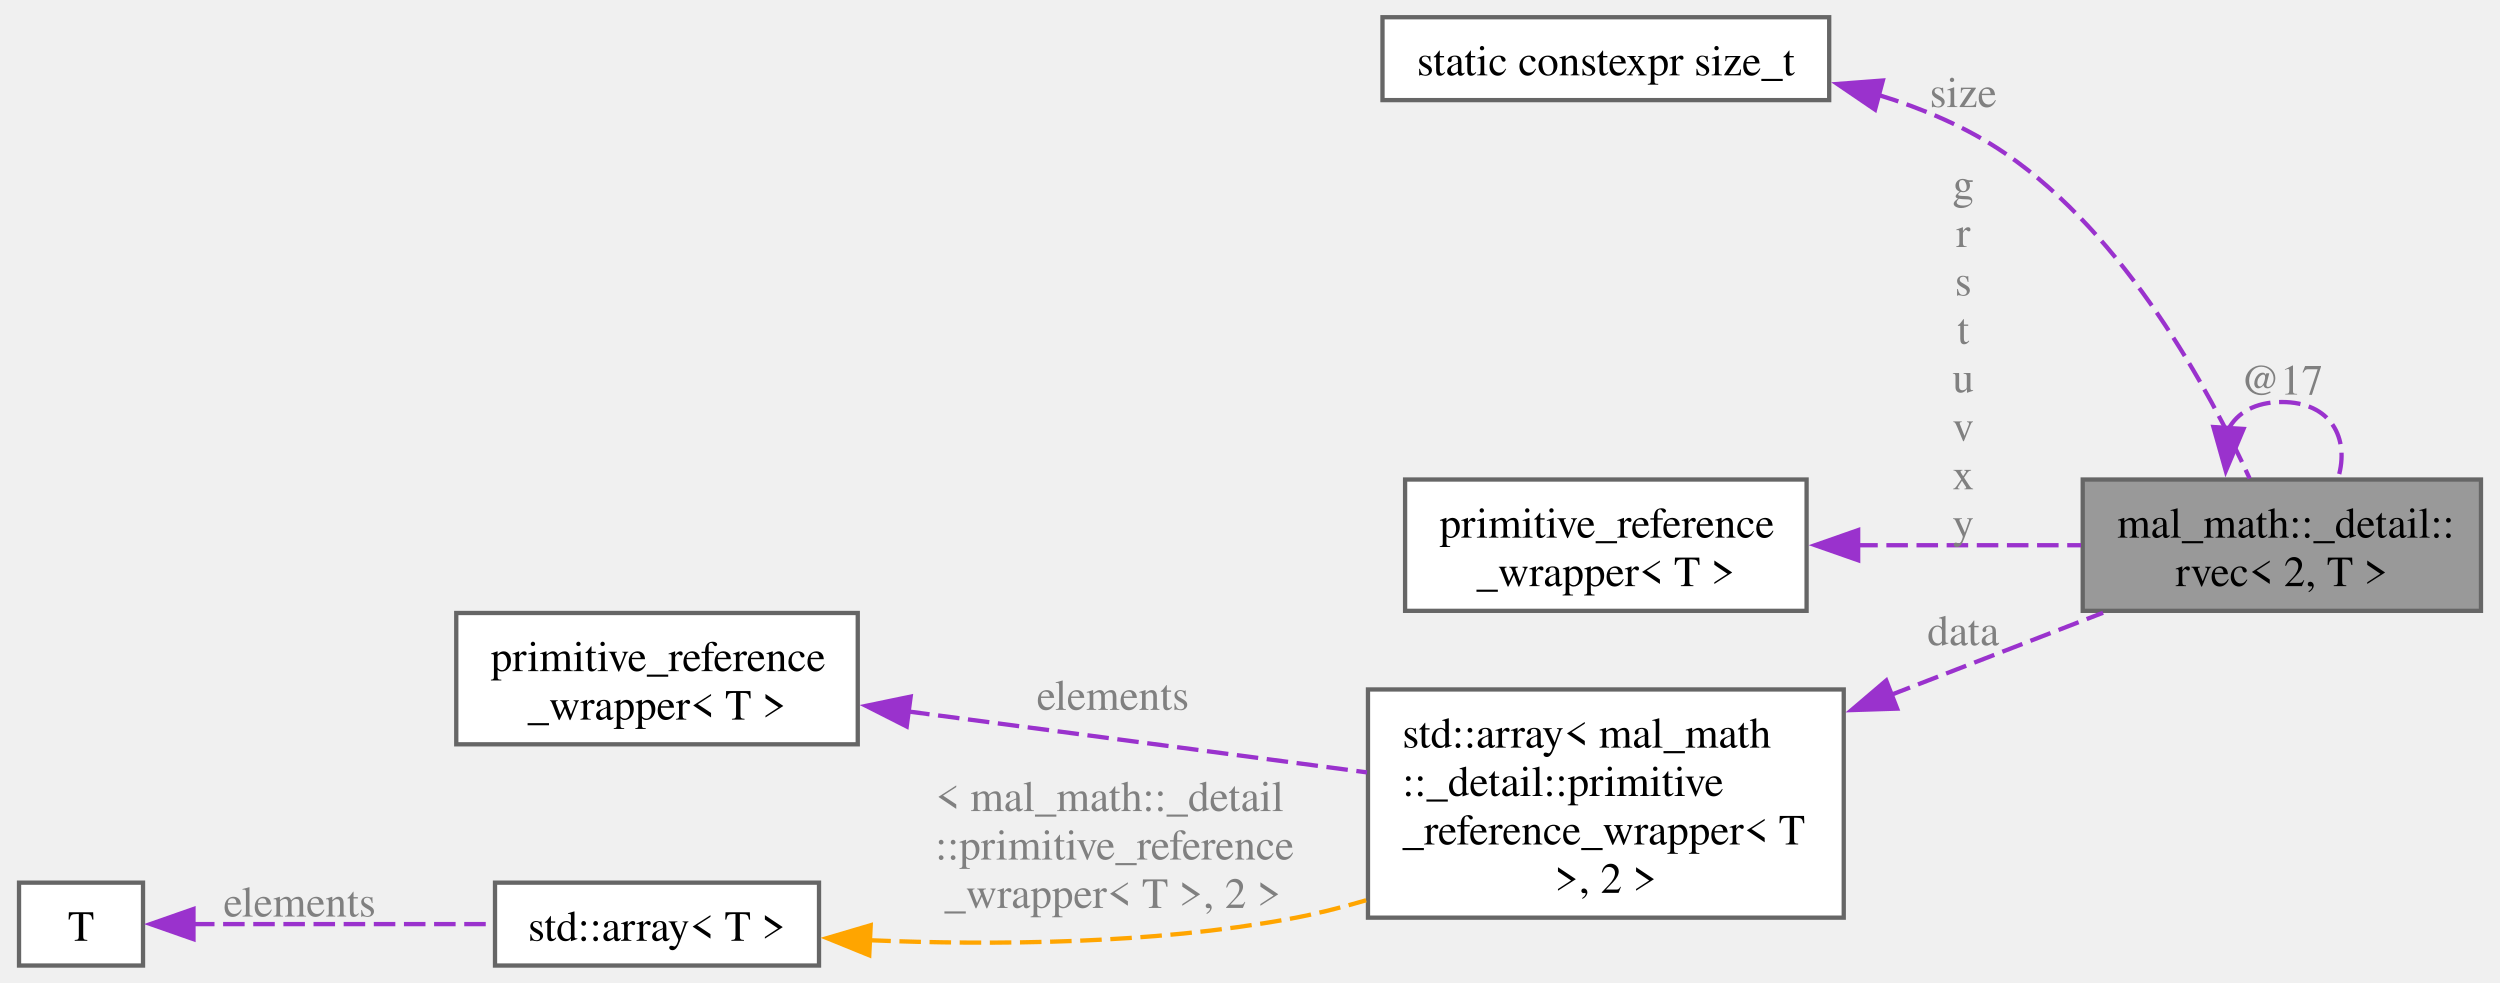
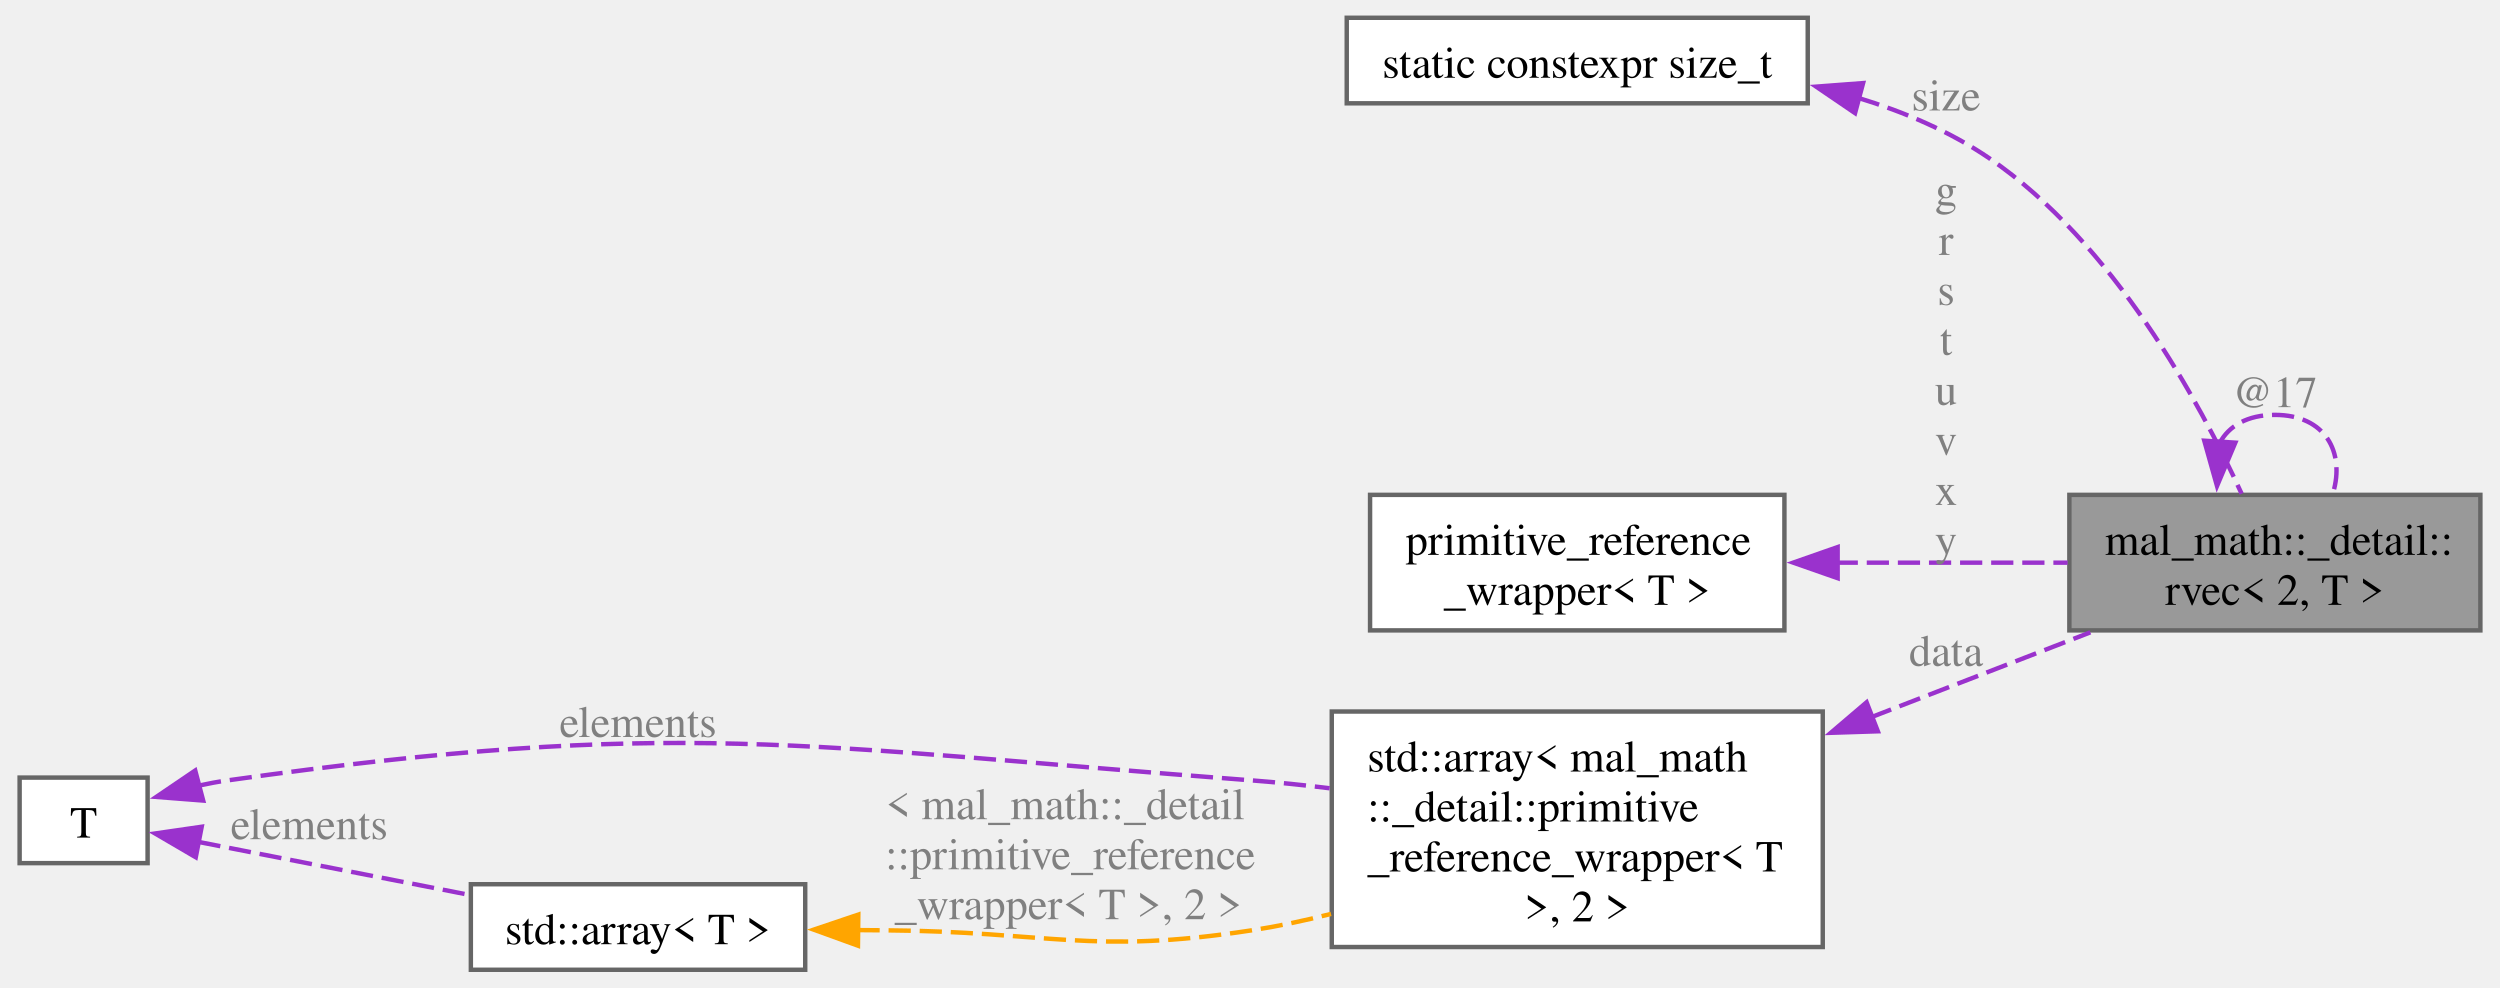
- <svg xmlns="http://www.w3.org/2000/svg" xmlns:xlink="http://www.w3.org/1999/xlink" width="580pt" height="228pt" viewBox="0.00 0.00 579.80 228.25">
-   <g id="graph0" class="graph" transform="scale(1 1) rotate(0) translate(4 224.25)">
+ <svg xmlns="http://www.w3.org/2000/svg" xmlns:xlink="http://www.w3.org/1999/xlink" width="562pt" height="222pt" viewBox="0.00 0.00 561.80 222.25">
+   <g id="graph0" class="graph" transform="scale(1 1) rotate(0) translate(4 218.25)">
    <g id="Node000001" class="node">
      <g id="a_Node000001">
        <a xlink:title="Specialization of rvec for 2D vectors.">
-           <polygon fill="#999999" stroke="#666666" points="571.8,-112.88 479.3,-112.88 479.3,-82.38 571.8,-82.38 571.8,-112.88" />
-           <text text-anchor="start" x="487.3" y="-99.38" font-family="Times,serif" font-size="10.00">mal_math::_detail::</text>
-           <text text-anchor="middle" x="525.55" y="-88.12" font-family="Times,serif" font-size="10.00">rvec&lt; 2, T &gt;</text>
+           <polygon fill="#999999" stroke="#666666" points="553.8,-106.88 461.3,-106.88 461.3,-76.38 553.8,-76.38 553.8,-106.88" />
+           <text text-anchor="start" x="469.3" y="-93.38" font-family="Times,serif" font-size="10.00">mal_math::_detail::</text>
+           <text text-anchor="middle" x="507.55" y="-82.12" font-family="Times,serif" font-size="10.00">rvec&lt; 2, T &gt;</text>
        </a>
      </g>
    </g>
    <g id="edge7_Node000001_Node000001" class="edge">
      <g id="a_edge7_Node000001_Node000001">
        <a xlink:title=" ">
-           <path fill="none" stroke="#9a32cd" stroke-dasharray="5,2" d="M513.14,-124.58C515.17,-128.35 519.31,-130.88 525.55,-130.88 536.97,-130.88 541.34,-122.43 538.66,-113.36" />
-           <polygon fill="#9a32cd" stroke="#9a32cd" points="516.65,-124.63 512.53,-114.87 509.66,-125.07 516.65,-124.63" />
+           <path fill="none" stroke="#9a32cd" stroke-dasharray="5,2" d="M495.14,-118.58C497.17,-122.35 501.31,-124.88 507.55,-124.88 518.97,-124.88 523.34,-116.43 520.66,-107.36" />
+           <polygon fill="#9a32cd" stroke="#9a32cd" points="498.65,-118.63 494.53,-108.87 491.66,-119.07 498.65,-118.63" />
        </a>
      </g>
-       <text text-anchor="middle" x="525.55" y="-132.62" font-family="Times,serif" font-size="10.00" fill="grey"> @17</text>
+       <text text-anchor="middle" x="507.55" y="-126.62" font-family="Times,serif" font-size="10.00" fill="grey"> @17</text>
    </g>
    <g id="Node000002" class="node">
      <g id="a_Node000002">
        <a xlink:title=" ">
-           <polygon fill="white" stroke="#666666" points="420.42,-220.25 316.67,-220.25 316.67,-201 420.42,-201 420.42,-220.25" />
-           <text text-anchor="middle" x="368.55" y="-206.75" font-family="Times,serif" font-size="10.00">static constexpr size_t</text>
+           <polygon fill="white" stroke="#666666" points="402.42,-214.25 298.67,-214.25 298.67,-195 402.42,-195 402.42,-214.25" />
+           <text text-anchor="middle" x="350.55" y="-200.75" font-family="Times,serif" font-size="10.00">static constexpr size_t</text>
        </a>
      </g>
    </g>
    <g id="edge1_Node000001_Node000002" class="edge">
      <g id="a_edge1_Node000001_Node000002">
        <a xlink:title=" ">
-           <path fill="none" stroke="#9a32cd" stroke-dasharray="5,2" d="M431.73,-202.24C442.17,-199.05 452.47,-194.66 461.3,-188.62 489.26,-169.52 508.67,-133.67 518.07,-113.13" />
-           <polygon fill="#9a32cd" stroke="#9a32cd" points="431.07,-198.79 422.31,-204.75 432.88,-205.55 431.07,-198.79" />
+           <path fill="none" stroke="#9a32cd" stroke-dasharray="5,2" d="M413.73,-196.24C424.17,-193.05 434.47,-188.66 443.3,-182.62 471.26,-163.52 490.67,-127.67 500.07,-107.13" />
+           <polygon fill="#9a32cd" stroke="#9a32cd" points="413.07,-192.79 404.31,-198.75 414.88,-199.55 413.07,-192.79" />
        </a>
      </g>
-       <text text-anchor="middle" x="451.55" y="-199.38" font-family="Times,serif" font-size="10.00" fill="grey"> size</text>
+       <text text-anchor="middle" x="433.55" y="-193.38" font-family="Times,serif" font-size="10.00" fill="grey"> size</text>
    </g>
    <g id="Node000003" class="node">
      <g id="a_Node000003">
        <a xlink:title=" ">
-           <polygon fill="white" stroke="#666666" points="415.17,-112.88 321.92,-112.88 321.92,-82.38 415.17,-82.38 415.17,-112.88" />
-           <text text-anchor="start" x="329.92" y="-99.38" font-family="Times,serif" font-size="10.00">primitive_reference</text>
-           <text text-anchor="middle" x="368.55" y="-88.12" font-family="Times,serif" font-size="10.00">_wrapper&lt; T &gt;</text>
+           <polygon fill="white" stroke="#666666" points="397.17,-106.88 303.92,-106.88 303.92,-76.38 397.17,-76.38 397.17,-106.88" />
+           <text text-anchor="start" x="311.92" y="-93.38" font-family="Times,serif" font-size="10.00">primitive_reference</text>
+           <text text-anchor="middle" x="350.55" y="-82.12" font-family="Times,serif" font-size="10.00">_wrapper&lt; T &gt;</text>
        </a>
      </g>
    </g>
    <g id="edge2_Node000001_Node000003" class="edge">
      <g id="a_edge2_Node000001_Node000003">
        <a xlink:title=" ">
-           <path fill="none" stroke="#9a32cd" stroke-dasharray="5,2" d="M426.7,-97.62C443.9,-97.62 462.55,-97.62 478.91,-97.62" />
-           <polygon fill="#9a32cd" stroke="#9a32cd" points="427.15,-94.13 417.15,-97.63 427.15,-101.13 427.15,-94.13" />
+           <path fill="none" stroke="#9a32cd" stroke-dasharray="5,2" d="M408.7,-91.62C425.9,-91.62 444.55,-91.62 460.91,-91.62" />
+           <polygon fill="#9a32cd" stroke="#9a32cd" points="409.15,-88.13 399.15,-91.63 409.15,-95.13 409.15,-88.13" />
        </a>
      </g>
-       <text text-anchor="middle" x="451.55" y="-178.12" font-family="Times,serif" font-size="10.00" fill="grey"> g</text>
-       <text text-anchor="middle" x="451.55" y="-166.88" font-family="Times,serif" font-size="10.00" fill="grey">r</text>
-       <text text-anchor="middle" x="451.55" y="-155.62" font-family="Times,serif" font-size="10.00" fill="grey">s</text>
-       <text text-anchor="middle" x="451.55" y="-144.38" font-family="Times,serif" font-size="10.00" fill="grey">t</text>
-       <text text-anchor="middle" x="451.55" y="-133.12" font-family="Times,serif" font-size="10.00" fill="grey">u</text>
-       <text text-anchor="middle" x="451.55" y="-121.88" font-family="Times,serif" font-size="10.00" fill="grey">v</text>
-       <text text-anchor="middle" x="451.55" y="-110.62" font-family="Times,serif" font-size="10.00" fill="grey">x</text>
-       <text text-anchor="middle" x="451.55" y="-99.38" font-family="Times,serif" font-size="10.00" fill="grey">y</text>
+       <text text-anchor="middle" x="433.55" y="-172.12" font-family="Times,serif" font-size="10.00" fill="grey"> g</text>
+       <text text-anchor="middle" x="433.55" y="-160.88" font-family="Times,serif" font-size="10.00" fill="grey">r</text>
+       <text text-anchor="middle" x="433.55" y="-149.62" font-family="Times,serif" font-size="10.00" fill="grey">s</text>
+       <text text-anchor="middle" x="433.55" y="-138.38" font-family="Times,serif" font-size="10.00" fill="grey">t</text>
+       <text text-anchor="middle" x="433.55" y="-127.12" font-family="Times,serif" font-size="10.00" fill="grey">u</text>
+       <text text-anchor="middle" x="433.55" y="-115.88" font-family="Times,serif" font-size="10.00" fill="grey">v</text>
+       <text text-anchor="middle" x="433.55" y="-104.62" font-family="Times,serif" font-size="10.00" fill="grey">x</text>
+       <text text-anchor="middle" x="433.55" y="-93.38" font-family="Times,serif" font-size="10.00" fill="grey">y</text>
    </g>
    <g id="Node000004" class="node">
      <g id="a_Node000004">
        <a xlink:title=" ">
-           <polygon fill="white" stroke="#666666" points="423.8,-64.12 313.3,-64.12 313.3,-11.12 423.8,-11.12 423.8,-64.12" />
-           <text text-anchor="start" x="321.3" y="-50.62" font-family="Times,serif" font-size="10.00">std::array&lt; mal_math</text>
-           <text text-anchor="start" x="321.3" y="-39.38" font-family="Times,serif" font-size="10.00">::_detail::primitive</text>
-           <text text-anchor="start" x="321.3" y="-28.12" font-family="Times,serif" font-size="10.00">_reference_wrapper&lt; T</text>
-           <text text-anchor="middle" x="368.55" y="-16.88" font-family="Times,serif" font-size="10.00"> &gt;, 2 &gt;</text>
+           <polygon fill="white" stroke="#666666" points="405.8,-58.12 295.3,-58.12 295.3,-5.12 405.8,-5.12 405.8,-58.12" />
+           <text text-anchor="start" x="303.3" y="-44.62" font-family="Times,serif" font-size="10.00">std::array&lt; mal_math</text>
+           <text text-anchor="start" x="303.3" y="-33.38" font-family="Times,serif" font-size="10.00">::_detail::primitive</text>
+           <text text-anchor="start" x="303.3" y="-22.12" font-family="Times,serif" font-size="10.00">_reference_wrapper&lt; T</text>
+           <text text-anchor="middle" x="350.55" y="-10.88" font-family="Times,serif" font-size="10.00"> &gt;, 2 &gt;</text>
        </a>
      </g>
    </g>
    <g id="edge3_Node000001_Node000004" class="edge">
      <g id="a_edge3_Node000001_Node000004">
        <a xlink:title=" ">
-           <path fill="none" stroke="#9a32cd" stroke-dasharray="5,2" d="M434.52,-62.77C451.3,-69.27 468.9,-76.08 484.03,-81.94" />
-           <polygon fill="#9a32cd" stroke="#9a32cd" points="436.2,-59.67 425.61,-59.33 433.67,-66.2 436.2,-59.67" />
+           <path fill="none" stroke="#9a32cd" stroke-dasharray="5,2" d="M416.52,-56.77C433.3,-63.27 450.9,-70.08 466.03,-75.94" />
+           <polygon fill="#9a32cd" stroke="#9a32cd" points="418.2,-53.67 407.61,-53.33 415.67,-60.2 418.2,-53.67" />
        </a>
      </g>
-       <text text-anchor="middle" x="451.55" y="-74.38" font-family="Times,serif" font-size="10.00" fill="grey"> data</text>
+       <text text-anchor="middle" x="433.55" y="-68.38" font-family="Times,serif" font-size="10.00" fill="grey"> data</text>
    </g>
    <g id="Node000005" class="node">
      <g id="a_Node000005">
        <a xlink:title=" ">
-           <polygon fill="white" stroke="#666666" points="194.8,-81.88 101.55,-81.88 101.55,-51.38 194.8,-51.38 194.8,-81.88" />
-           <text text-anchor="start" x="109.55" y="-68.38" font-family="Times,serif" font-size="10.00">primitive_reference</text>
-           <text text-anchor="middle" x="148.17" y="-57.12" font-family="Times,serif" font-size="10.00">_wrapper&lt; T &gt;</text>
+           <polygon fill="white" stroke="#666666" points="28.8,-43.25 0,-43.25 0,-24 28.8,-24 28.8,-43.25" />
+           <text text-anchor="middle" x="14.4" y="-29.75" font-family="Times,serif" font-size="10.00">T</text>
        </a>
      </g>
    </g>
    <g id="edge4_Node000004_Node000005" class="edge">
      <g id="a_edge4_Node000004_Node000005">
        <a xlink:title=" ">
-           <path fill="none" stroke="#9a32cd" stroke-dasharray="5,2" d="M206.51,-59.01C239.46,-54.64 280.62,-49.17 313.08,-44.86" />
-           <polygon fill="#9a32cd" stroke="#9a32cd" points="206.17,-55.52 196.72,-60.31 207.09,-62.46 206.17,-55.52" />
+           <path fill="none" stroke="#9a32cd" stroke-dasharray="5,2" d="M40.4,-41.46C42.55,-41.93 44.7,-42.33 46.8,-42.62 148.25,-56.88 175.15,-50.36 277.3,-42.62 282.99,-42.19 288.92,-41.57 294.82,-40.85" />
+           <polygon fill="#9a32cd" stroke="#9a32cd" points="41.31,-38.08 30.75,-38.9 39.52,-44.85 41.31,-38.08" />
        </a>
      </g>
-       <text text-anchor="middle" x="254.05" y="-59.38" font-family="Times,serif" font-size="10.00" fill="grey"> elements</text>
+       <text text-anchor="middle" x="139.17" y="-52.38" font-family="Times,serif" font-size="10.00" fill="grey"> elements</text>
    </g>
    <g id="Node000006" class="node">
      <g id="a_Node000006">
        <a xlink:title=" ">
-           <polygon fill="white" stroke="#666666" points="185.8,-19.25 110.55,-19.25 110.55,0 185.8,0 185.8,-19.25" />
-           <text text-anchor="middle" x="148.17" y="-5.75" font-family="Times,serif" font-size="10.00">std::array&lt; T &gt;</text>
+           <polygon fill="white" stroke="#666666" points="176.8,-19.25 101.55,-19.25 101.55,0 176.8,0 176.8,-19.25" />
+           <text text-anchor="middle" x="139.17" y="-5.75" font-family="Times,serif" font-size="10.00">std::array&lt; T &gt;</text>
        </a>
      </g>
+     </g>
+     <g id="edge6_Node000006_Node000005" class="edge">
+       <g id="a_edge6_Node000006_Node000005">
+         <a xlink:title=" ">
+           <path fill="none" stroke="#9a32cd" stroke-dasharray="5,2" d="M40.26,-28.77C57.77,-25.34 81.5,-20.7 101.22,-16.85" />
+           <polygon fill="#9a32cd" stroke="#9a32cd" points="39.64,-25.32 30.49,-30.67 40.98,-32.19 39.64,-25.32" />
+         </a>
+       </g>
+       <text text-anchor="middle" x="65.17" y="-29.38" font-family="Times,serif" font-size="10.00" fill="grey"> elements</text>
    </g>
    <g id="edge5_Node000004_Node000006" class="edge">
      <g id="a_edge5_Node000004_Node000006">
        <a xlink:title=" ">
-           <path fill="none" stroke="orange" stroke-dasharray="5,2" d="M197.48,-5.88C226.14,-4.69 263.06,-4.96 295.3,-10.88 301.09,-11.94 307.02,-13.43 312.88,-15.16" />
-           <polygon fill="orange" stroke="orange" points="197.47,-2.38 187.65,-6.37 197.81,-9.37 197.47,-2.38" />
+           <path fill="none" stroke="orange" stroke-dasharray="5,2" d="M188.56,-8.93C190.67,-8.91 192.75,-8.89 194.8,-8.88 231.47,-8.62 241.06,-3.3 277.3,-8.88 283.15,-9.77 289.17,-11.06 295.13,-12.57" />
+           <polygon fill="orange" stroke="orange" points="188.67,-5.42 178.71,-9.03 188.75,-12.42 188.67,-5.42" />
        </a>
      </g>
-       <text text-anchor="start" x="212.8" y="-35.88" font-family="Times,serif" font-size="10.00" fill="grey"> &lt; mal_math::_detail</text>
-       <text text-anchor="start" x="212.8" y="-24.62" font-family="Times,serif" font-size="10.00" fill="grey">::primitive_reference</text>
-       <text text-anchor="middle" x="254.05" y="-13.38" font-family="Times,serif" font-size="10.00" fill="grey">_wrapper&lt; T &gt;, 2 &gt;</text>
-     </g>
-     <g id="Node000007" class="node">
-       <g id="a_Node000007">
-         <a xlink:title=" ">
-           <polygon fill="white" stroke="#666666" points="28.8,-19.25 0,-19.25 0,0 28.8,0 28.8,-19.25" />
-           <text text-anchor="middle" x="14.4" y="-5.75" font-family="Times,serif" font-size="10.00">T</text>
-         </a>
-       </g>
-     </g>
-     <g id="edge6_Node000006_Node000007" class="edge">
-       <g id="a_edge6_Node000006_Node000007">
-         <a xlink:title=" ">
-           <path fill="none" stroke="#9a32cd" stroke-dasharray="5,2" d="M40.4,-9.62C60.13,-9.62 87.97,-9.62 110.27,-9.62" />
-           <polygon fill="#9a32cd" stroke="#9a32cd" points="40.52,-6.13 30.52,-9.63 40.52,-13.13 40.52,-6.13" />
-         </a>
-       </g>
-       <text text-anchor="middle" x="65.17" y="-11.38" font-family="Times,serif" font-size="10.00" fill="grey"> elements</text>
+       <text text-anchor="start" x="194.8" y="-33.88" font-family="Times,serif" font-size="10.00" fill="grey"> &lt; mal_math::_detail</text>
+       <text text-anchor="start" x="194.8" y="-22.62" font-family="Times,serif" font-size="10.00" fill="grey">::primitive_reference</text>
+       <text text-anchor="middle" x="236.05" y="-11.38" font-family="Times,serif" font-size="10.00" fill="grey">_wrapper&lt; T &gt;, 2 &gt;</text>
    </g>
  </g>
</svg>
